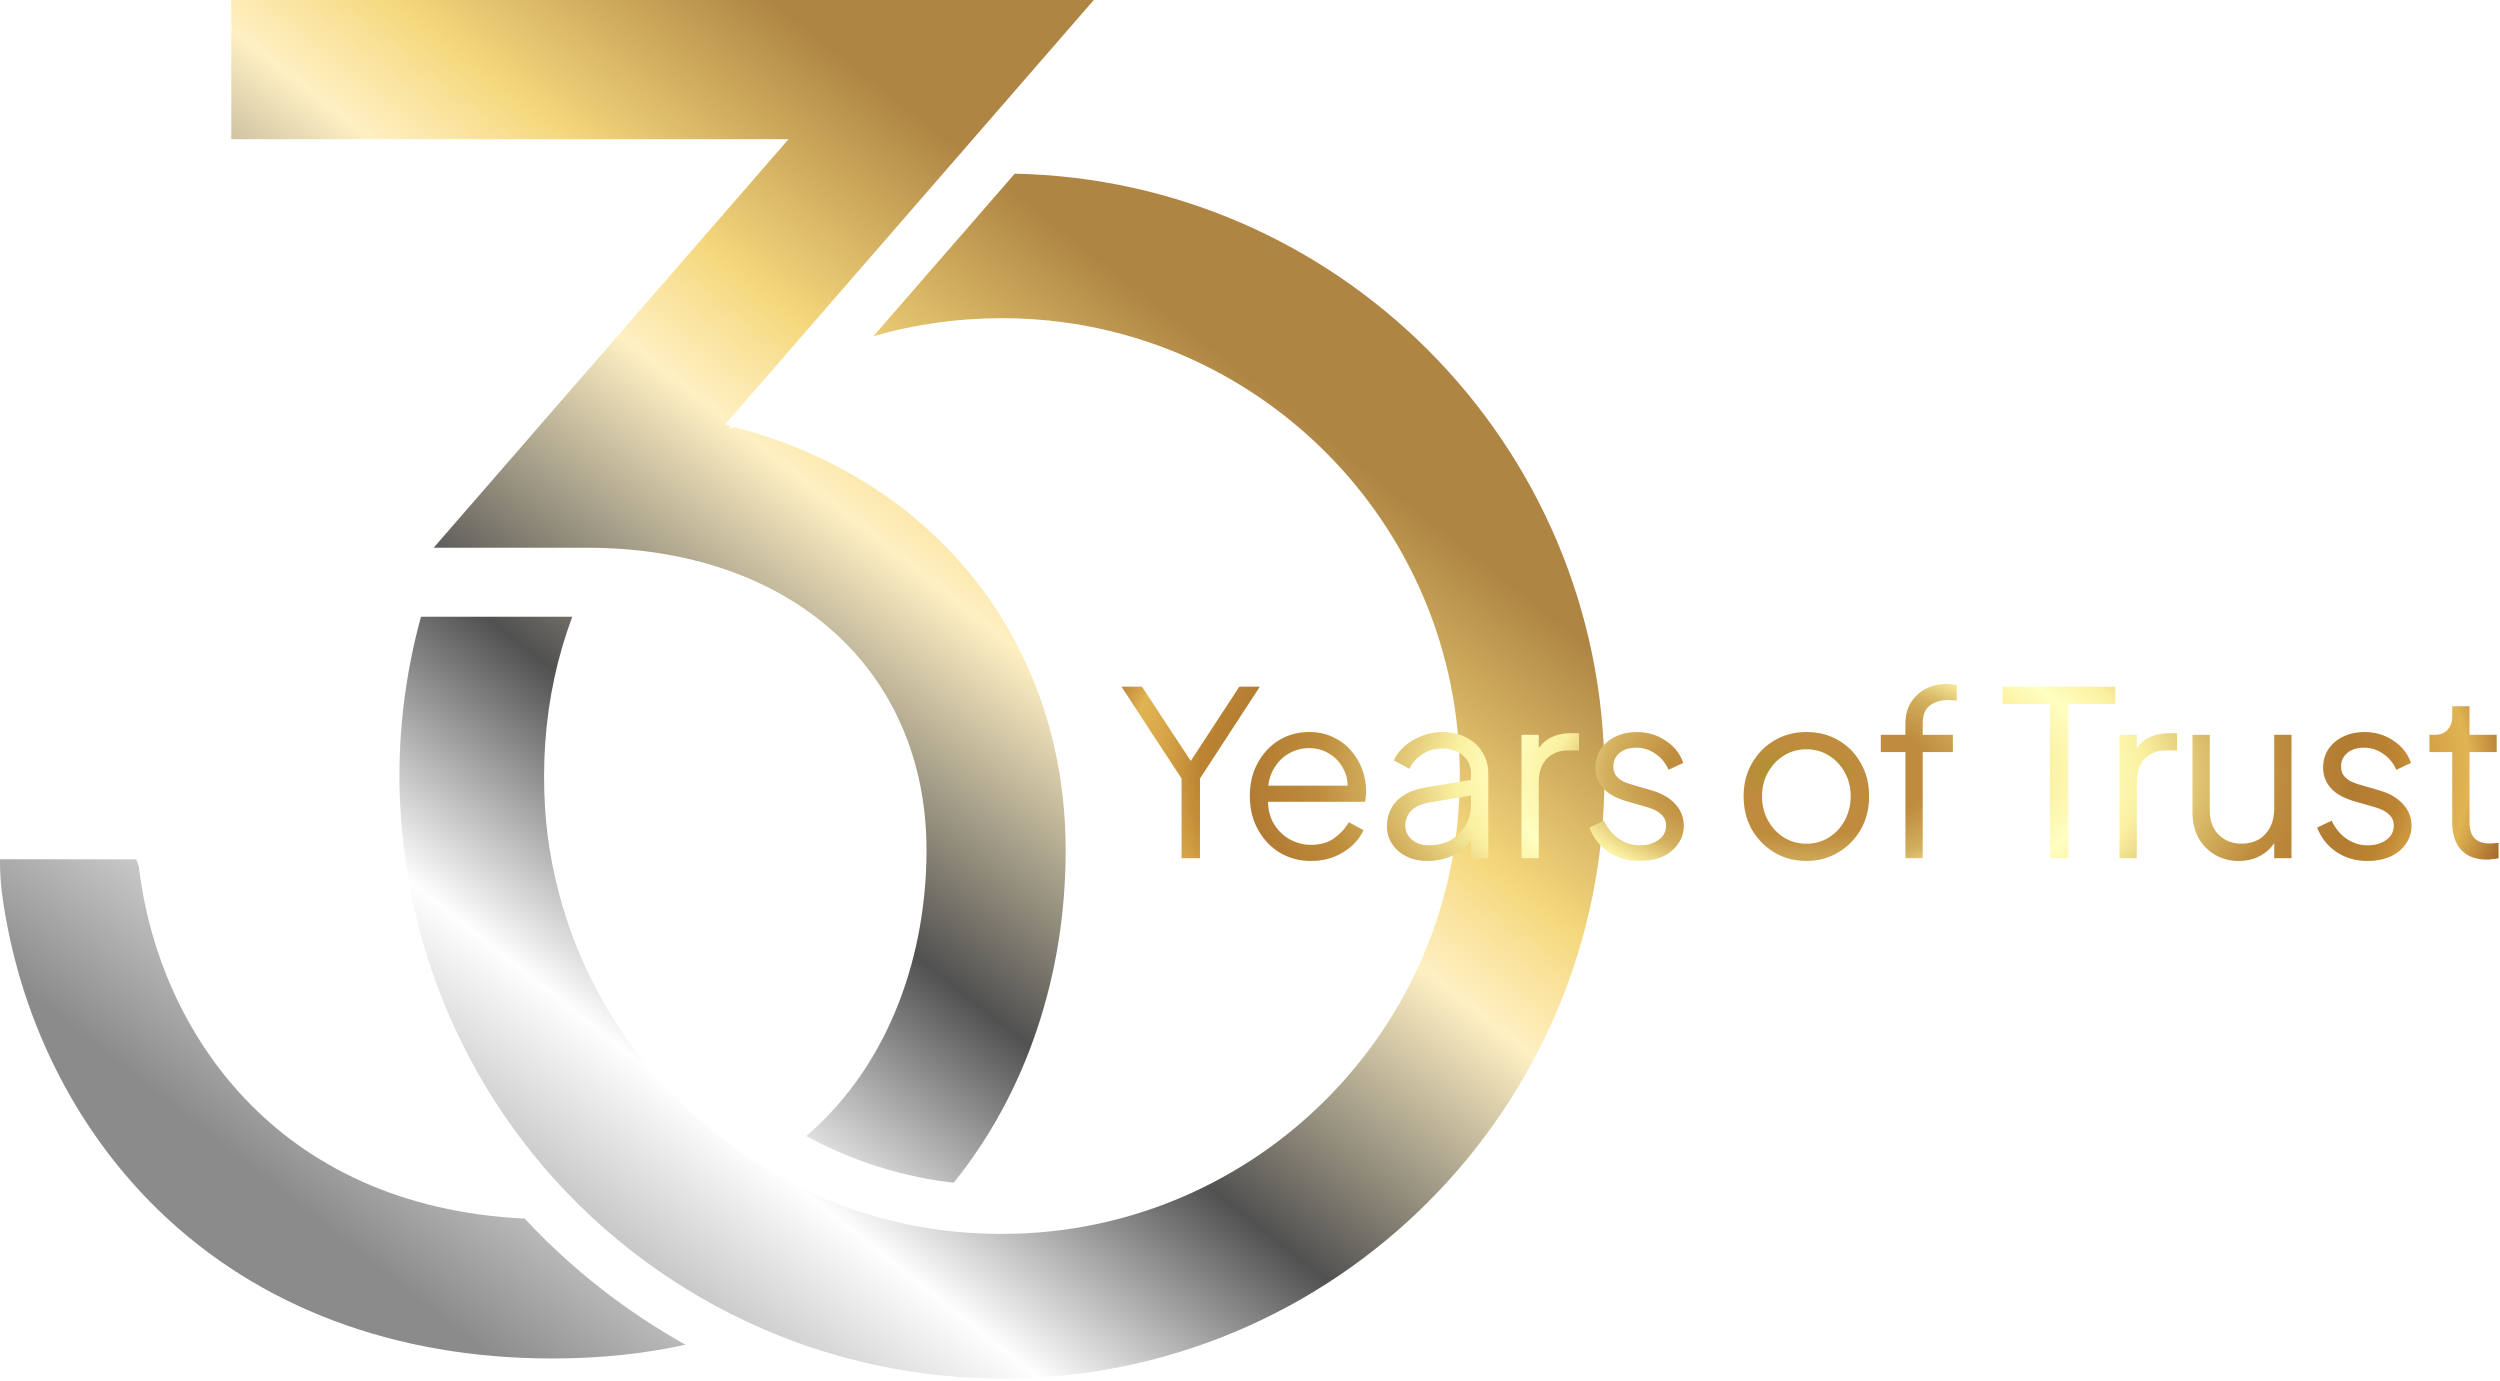
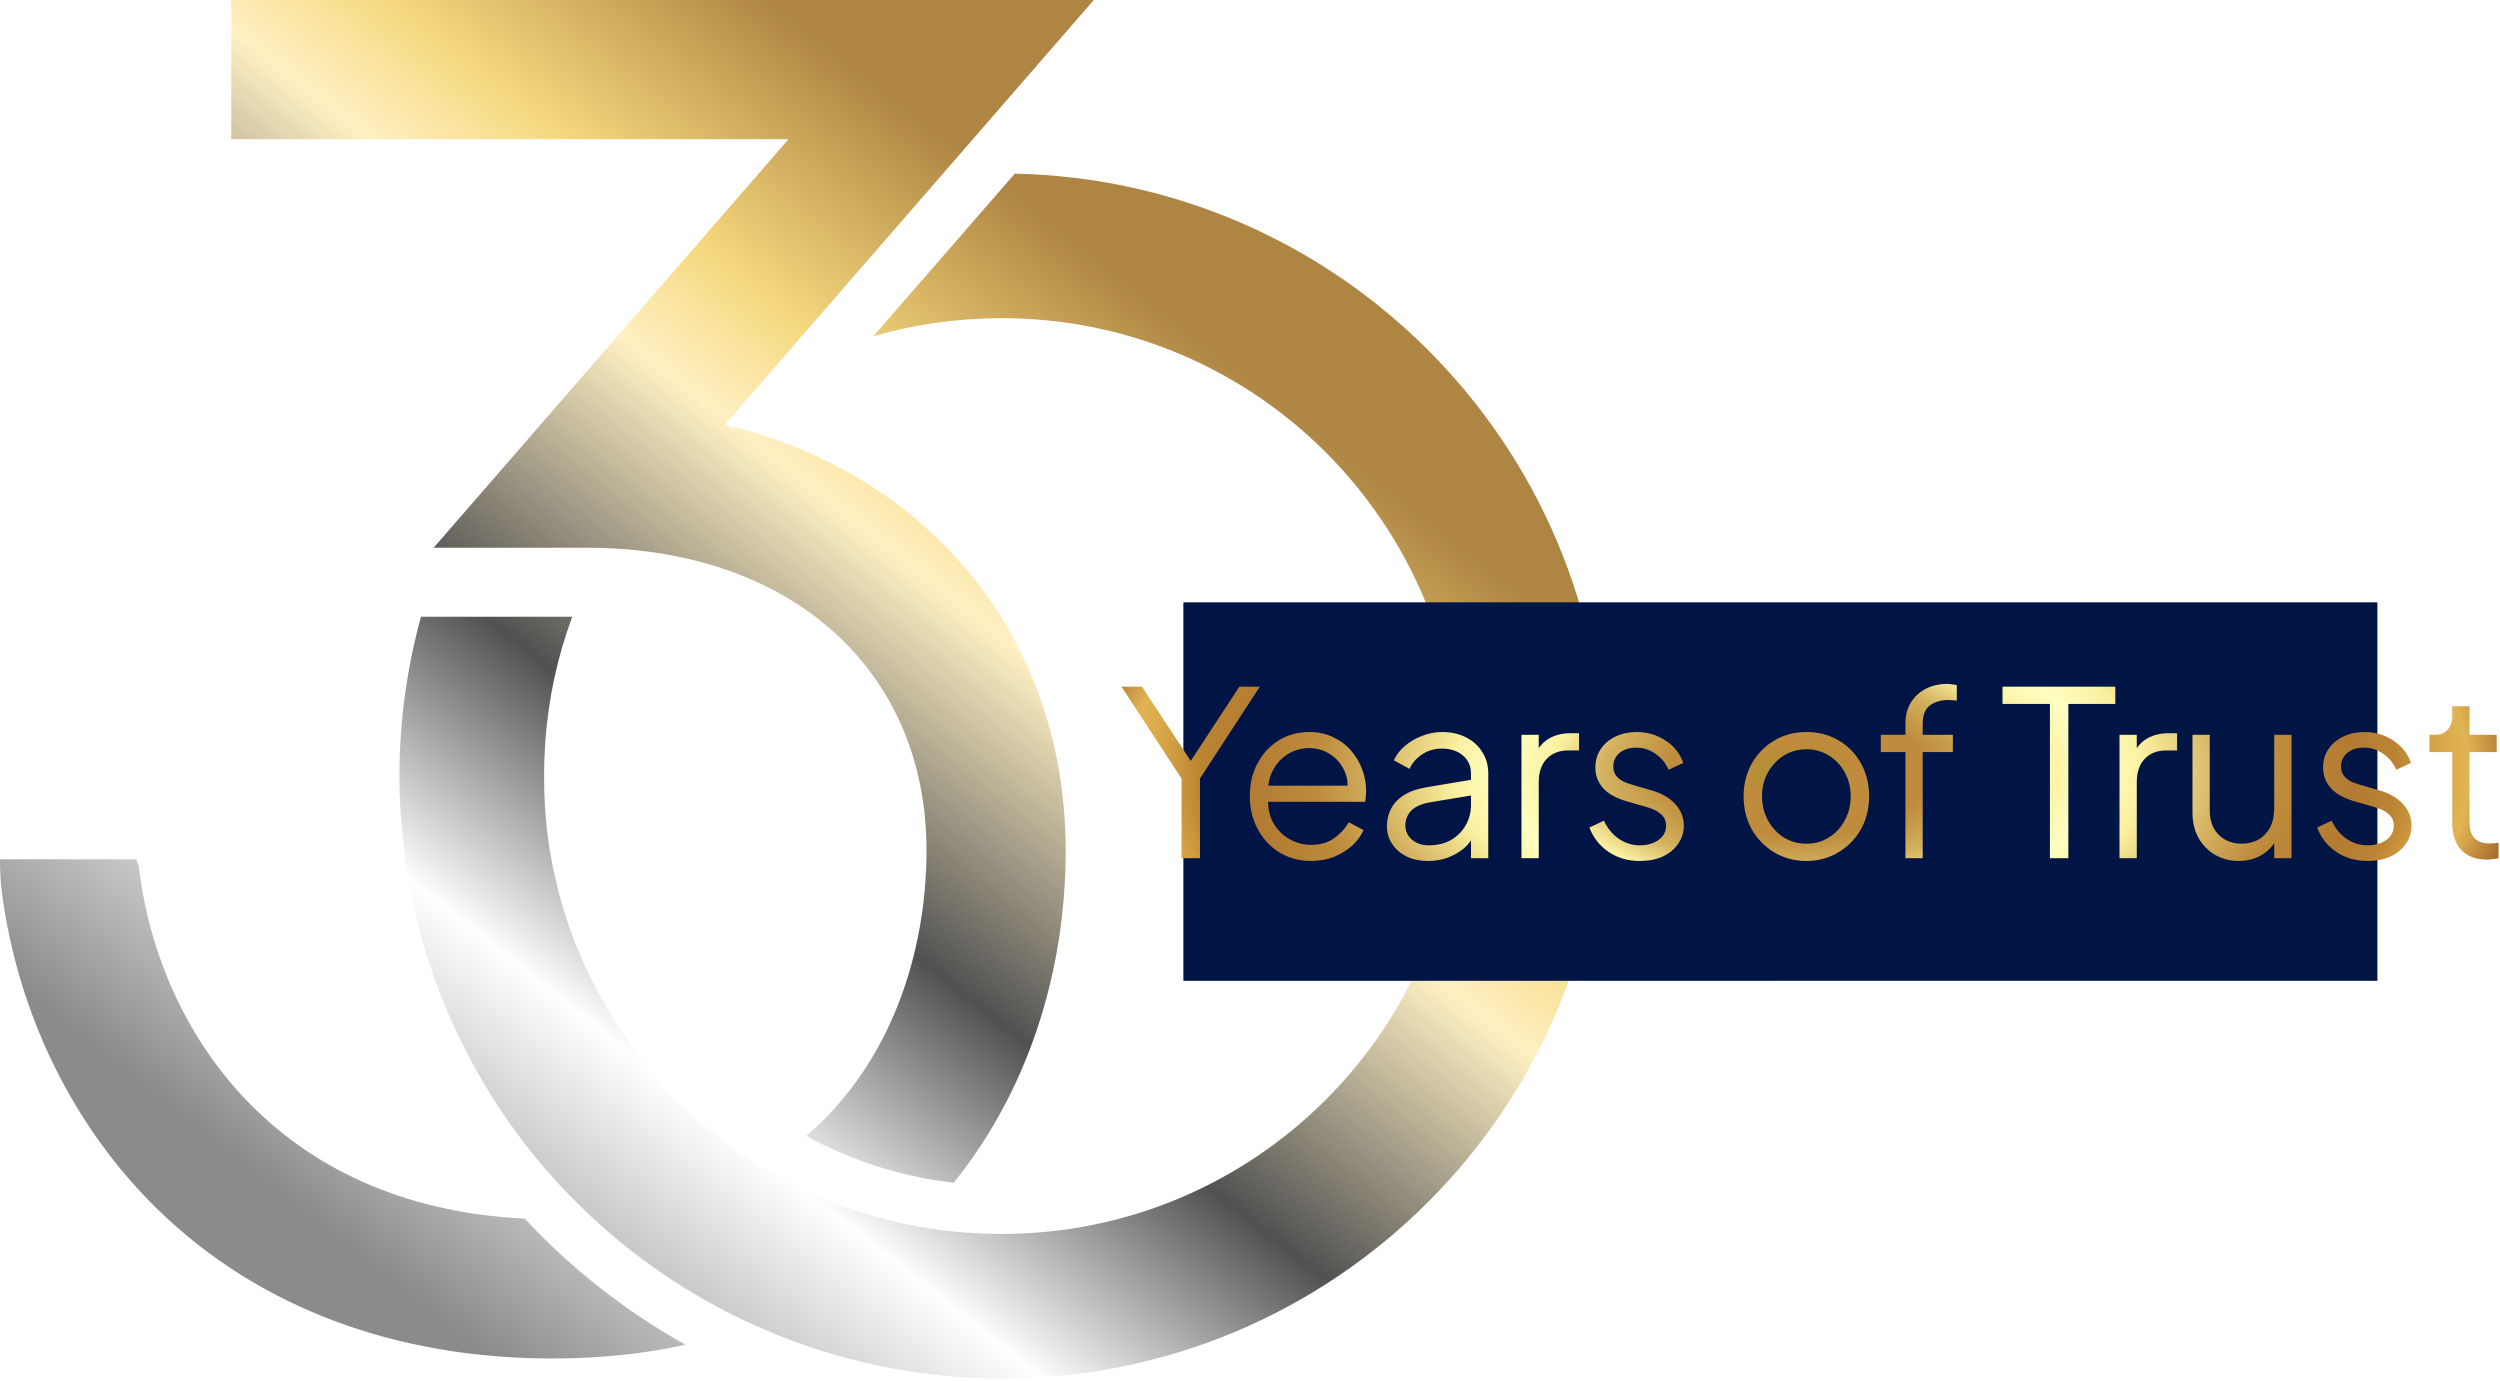
<svg xmlns="http://www.w3.org/2000/svg" width="469" height="259" viewBox="0 0 469 259" fill="none">
-   <path fill-rule="evenodd" clip-rule="evenodd" d="M100.128 81.139L81.351 102.755H110.102C148.211 102.755 173.814 125.566 173.814 159.522C173.814 178.47 167.341 199.307 151.255 213.117C153.284 214.225 155.359 215.243 157.476 216.158C162.209 218.205 167.202 219.78 172.319 220.835C174.467 221.278 176.671 221.621 178.916 221.874C192.478 205.079 199.921 183.058 199.921 159.525C199.921 147.749 197.706 136.592 193.342 126.363C189.011 116.211 182.693 107.271 174.562 99.785C166.473 92.337 156.834 86.563 145.916 82.624C143.271 81.67 140.562 80.835 137.799 80.108L136.68 80.433L137.116 79.93C136.744 79.835 136.373 79.742 136.002 79.652L205.197 0H43.389V26.109H147.93L100.12 81.142L100.128 81.139Z" fill="url(#paint0_linear_0_1)" />
-   <path fill-rule="evenodd" clip-rule="evenodd" d="M98.45 228.615C51.254 226.323 30.025 192.79 26.222 163.925L26.042 162.551L25.565 161.211L0 161.198C0 163.513 0.088 165.024 0.338 167.333C3.38 190.429 13.854 211.663 29.834 227.13C48.573 245.265 74.094 254.853 103.631 254.853C112.844 254.853 121.145 253.904 128.608 252.272C117.41 246.026 107.173 238.004 98.447 228.617L98.45 228.615Z" fill="url(#paint1_linear_0_1)" />
-   <path d="M267.887 65.659C247.959 45.732 220.624 33.211 190.369 32.579L163.843 63.076C171.435 60.874 179.524 59.691 187.964 59.691C211.686 59.691 233.16 69.304 248.702 84.849C264.244 100.391 273.859 121.864 273.859 145.586C273.859 169.308 264.246 190.782 248.702 206.324C233.16 221.866 211.686 231.481 187.964 231.481C181.834 231.481 175.99 230.886 170.486 229.749C164.681 228.553 159.12 226.784 153.867 224.513C141.851 219.316 131.238 211.423 122.782 201.583C114.399 191.828 108.171 180.21 104.835 167.467C103.897 163.892 103.188 160.285 102.724 156.666C102.293 153.302 102.069 149.61 102.069 145.591C102.069 137.074 103.257 128.951 105.474 121.375C106.036 119.457 106.668 117.565 107.361 115.698H78.979C76.339 125.311 74.932 135.337 74.932 145.591C74.932 150.226 75.262 155.06 75.903 160.058C76.53 164.951 77.453 169.687 78.651 174.252C83.065 191.114 91.239 206.409 102.216 219.182C113.298 232.077 127.276 242.453 143.161 249.323C150.165 252.355 157.499 254.693 165.08 256.255C172.608 257.807 180.267 258.621 187.967 258.621C219.18 258.621 247.436 245.969 267.892 225.514C288.347 205.058 300.999 176.802 300.999 145.589C300.999 114.376 288.347 86.12 267.892 65.664L267.887 65.659Z" fill="url(#paint2_linear_0_1)" />
-   <path d="M221.659 161V146.053L210.384 128.816H214.229L224.078 143.806H222.696L232.502 128.816H236.347L225.115 146.053V161H221.659ZM245.956 161.518C243.796 161.518 241.838 161 240.081 159.963C238.353 158.898 236.985 157.443 235.977 155.6C234.969 153.757 234.465 151.669 234.465 149.336C234.465 147.003 234.955 144.944 235.934 143.158C236.913 141.344 238.238 139.918 239.908 138.882C241.608 137.845 243.508 137.326 245.611 137.326C247.281 137.326 248.764 137.643 250.06 138.277C251.385 138.882 252.508 139.717 253.43 140.782C254.352 141.819 255.057 143 255.547 144.325C256.036 145.621 256.281 146.96 256.281 148.342C256.281 148.63 256.267 148.962 256.238 149.336C256.209 149.682 256.166 150.042 256.108 150.416H236.539V147.392H254.251L252.696 148.688C252.955 147.104 252.768 145.693 252.134 144.454C251.529 143.187 250.651 142.194 249.499 141.474C248.347 140.725 247.051 140.35 245.611 140.35C244.171 140.35 242.832 140.725 241.593 141.474C240.384 142.222 239.433 143.274 238.742 144.627C238.051 145.952 237.777 147.536 237.921 149.379C237.777 151.222 238.065 152.835 238.785 154.218C239.534 155.571 240.542 156.622 241.809 157.371C243.105 158.12 244.488 158.494 245.956 158.494C247.656 158.494 249.081 158.091 250.233 157.285C251.385 156.478 252.321 155.47 253.041 154.261L255.806 155.73C255.345 156.766 254.64 157.731 253.689 158.624C252.739 159.488 251.601 160.194 250.276 160.741C248.98 161.259 247.54 161.518 245.956 161.518ZM267.836 161.518C266.367 161.518 265.057 161.245 263.905 160.698C262.753 160.122 261.845 159.344 261.183 158.365C260.521 157.386 260.189 156.262 260.189 154.995C260.189 153.786 260.449 152.691 260.967 151.712C261.485 150.704 262.292 149.854 263.386 149.163C264.481 148.472 265.877 147.982 267.577 147.694L276.649 146.182V149.12L268.354 150.502C266.684 150.79 265.474 151.323 264.725 152.101C264.005 152.878 263.645 153.8 263.645 154.866C263.645 155.902 264.049 156.781 264.855 157.501C265.69 158.221 266.756 158.581 268.052 158.581C269.636 158.581 271.018 158.25 272.199 157.587C273.38 156.896 274.301 155.974 274.964 154.822C275.626 153.67 275.957 152.389 275.957 150.978V145.102C275.957 143.72 275.453 142.597 274.445 141.733C273.437 140.869 272.127 140.437 270.514 140.437C269.103 140.437 267.865 140.797 266.799 141.517C265.733 142.208 264.941 143.115 264.423 144.238L261.485 142.64C261.917 141.661 262.594 140.768 263.516 139.962C264.466 139.155 265.546 138.522 266.756 138.061C267.965 137.571 269.218 137.326 270.514 137.326C272.213 137.326 273.711 137.658 275.007 138.32C276.332 138.982 277.354 139.904 278.074 141.085C278.823 142.237 279.197 143.576 279.197 145.102V161H275.957V156.378L276.433 156.853C276.029 157.717 275.396 158.509 274.532 159.229C273.697 159.92 272.703 160.482 271.551 160.914C270.428 161.317 269.189 161.518 267.836 161.518ZM285.43 161V137.845H288.67V141.646L288.238 141.085C288.785 139.99 289.606 139.126 290.7 138.493C291.823 137.859 293.177 137.542 294.761 137.542H296.23V140.782H294.199C292.529 140.782 291.19 141.301 290.182 142.338C289.174 143.374 288.67 144.843 288.67 146.744V161H285.43ZM307.63 161.518C305.412 161.518 303.468 160.957 301.798 159.834C300.127 158.71 298.918 157.184 298.169 155.254L300.891 153.958C301.553 155.37 302.475 156.493 303.655 157.328C304.865 158.163 306.19 158.581 307.63 158.581C309.012 158.581 310.179 158.25 311.129 157.587C312.079 156.896 312.555 156.003 312.555 154.909C312.555 154.102 312.324 153.469 311.863 153.008C311.403 152.518 310.87 152.144 310.265 151.885C309.66 151.626 309.127 151.438 308.667 151.323L305.34 150.373C303.209 149.768 301.668 148.918 300.718 147.824C299.767 146.73 299.292 145.462 299.292 144.022C299.292 142.669 299.638 141.488 300.329 140.48C301.02 139.472 301.956 138.694 303.137 138.147C304.318 137.6 305.628 137.326 307.068 137.326C309.027 137.326 310.798 137.845 312.382 138.882C313.995 139.89 315.132 141.301 315.795 143.115L313.03 144.411C312.454 143.115 311.619 142.107 310.524 141.387C309.459 140.638 308.263 140.264 306.939 140.264C305.643 140.264 304.606 140.595 303.828 141.258C303.051 141.92 302.662 142.755 302.662 143.763C302.662 144.541 302.863 145.16 303.267 145.621C303.67 146.082 304.131 146.427 304.649 146.658C305.196 146.888 305.671 147.061 306.075 147.176L309.919 148.299C311.791 148.846 313.246 149.696 314.283 150.848C315.348 152 315.881 153.354 315.881 154.909C315.881 156.176 315.521 157.314 314.801 158.322C314.11 159.33 313.145 160.122 311.907 160.698C310.668 161.245 309.243 161.518 307.63 161.518ZM338.894 161.518C336.705 161.518 334.718 161 332.932 159.963C331.147 158.898 329.721 157.458 328.656 155.643C327.619 153.8 327.1 151.712 327.1 149.379C327.1 147.075 327.619 145.016 328.656 143.202C329.692 141.387 331.089 139.962 332.846 138.925C334.632 137.859 336.648 137.326 338.894 137.326C341.14 137.326 343.142 137.845 344.899 138.882C346.684 139.918 348.081 141.344 349.089 143.158C350.126 144.973 350.644 147.046 350.644 149.379C350.644 151.741 350.112 153.843 349.046 155.686C347.98 157.501 346.555 158.926 344.769 159.963C343.012 161 341.054 161.518 338.894 161.518ZM338.894 158.278C340.449 158.278 341.846 157.89 343.084 157.112C344.352 156.334 345.345 155.269 346.065 153.915C346.814 152.562 347.188 151.05 347.188 149.379C347.188 147.709 346.814 146.211 346.065 144.886C345.345 143.562 344.352 142.51 343.084 141.733C341.846 140.955 340.449 140.566 338.894 140.566C337.339 140.566 335.928 140.955 334.66 141.733C333.422 142.51 332.428 143.562 331.68 144.886C330.931 146.211 330.556 147.709 330.556 149.379C330.556 151.05 330.931 152.562 331.68 153.915C332.428 155.269 333.422 156.334 334.66 157.112C335.928 157.89 337.339 158.278 338.894 158.278ZM357.459 161V141.085H352.837V137.845H357.459V135.771C357.459 134.158 357.819 132.805 358.539 131.71C359.259 130.587 360.209 129.738 361.39 129.162C362.571 128.586 363.838 128.298 365.192 128.298C365.48 128.298 365.811 128.326 366.185 128.384C366.56 128.413 366.862 128.456 367.093 128.514V131.451C366.891 131.394 366.617 131.365 366.272 131.365C365.926 131.336 365.681 131.322 365.537 131.322C364.155 131.322 363.003 131.653 362.081 132.315C361.16 132.978 360.699 134.13 360.699 135.771V137.845H366.358V141.085H360.699V161H357.459ZM384.567 161V132.056H375.668V128.816H396.836V132.056H388.023V161H384.567ZM397.62 161V137.845H400.86V141.646L400.428 141.085C400.975 139.99 401.796 139.126 402.89 138.493C404.013 137.859 405.367 137.542 406.951 137.542H408.42V140.782H406.389C404.719 140.782 403.38 141.301 402.372 142.338C401.364 143.374 400.86 144.843 400.86 146.744V161H397.62ZM419.993 161.518C418.38 161.518 416.911 161.144 415.586 160.395C414.261 159.618 413.21 158.552 412.433 157.198C411.684 155.816 411.309 154.232 411.309 152.446V137.845H414.549V152.058C414.549 153.296 414.794 154.39 415.284 155.341C415.802 156.262 416.508 156.982 417.401 157.501C418.322 158.019 419.373 158.278 420.554 158.278C421.735 158.278 422.786 158.019 423.708 157.501C424.629 156.954 425.349 156.19 425.868 155.211C426.386 154.203 426.645 153.008 426.645 151.626V137.845H429.885V161H426.645V156.507L427.38 156.68C426.833 158.178 425.897 159.358 424.572 160.222C423.247 161.086 421.721 161.518 419.993 161.518ZM444.152 161.518C441.934 161.518 439.99 160.957 438.32 159.834C436.649 158.71 435.44 157.184 434.691 155.254L437.413 153.958C438.075 155.37 438.997 156.493 440.177 157.328C441.387 158.163 442.712 158.581 444.152 158.581C445.534 158.581 446.701 158.25 447.651 157.587C448.601 156.896 449.077 156.003 449.077 154.909C449.077 154.102 448.846 153.469 448.385 153.008C447.925 152.518 447.392 152.144 446.787 151.885C446.182 151.626 445.649 151.438 445.189 151.323L441.862 150.373C439.731 149.768 438.19 148.918 437.24 147.824C436.289 146.73 435.814 145.462 435.814 144.022C435.814 142.669 436.16 141.488 436.851 140.48C437.542 139.472 438.478 138.694 439.659 138.147C440.84 137.6 442.15 137.326 443.59 137.326C445.549 137.326 447.32 137.845 448.904 138.882C450.517 139.89 451.654 141.301 452.317 143.115L449.552 144.411C448.976 143.115 448.141 142.107 447.046 141.387C445.981 140.638 444.785 140.264 443.461 140.264C442.165 140.264 441.128 140.595 440.35 141.258C439.573 141.92 439.184 142.755 439.184 143.763C439.184 144.541 439.385 145.16 439.789 145.621C440.192 146.082 440.653 146.427 441.171 146.658C441.718 146.888 442.193 147.061 442.597 147.176L446.441 148.299C448.313 148.846 449.768 149.696 450.805 150.848C451.87 152 452.403 153.354 452.403 154.909C452.403 156.176 452.043 157.314 451.323 158.322C450.632 159.33 449.667 160.122 448.429 160.698C447.19 161.245 445.765 161.518 444.152 161.518ZM466.52 161.259C464.447 161.259 462.848 160.654 461.725 159.445C460.602 158.235 460.04 156.507 460.04 154.261V141.085H455.764V137.845H456.844C457.823 137.845 458.6 137.528 459.176 136.894C459.752 136.232 460.04 135.411 460.04 134.432V132.488H463.28V137.845H468.378V141.085H463.28V154.261C463.28 155.038 463.396 155.73 463.626 156.334C463.856 156.91 464.245 157.371 464.792 157.717C465.368 158.062 466.132 158.235 467.082 158.235C467.312 158.235 467.586 158.221 467.903 158.192C468.22 158.163 468.493 158.134 468.724 158.106V161C468.378 161.086 467.989 161.144 467.557 161.173C467.125 161.23 466.78 161.259 466.52 161.259Z" fill="url(#paint3_angular_0_1)" />
+   <path fill-rule="evenodd" clip-rule="evenodd" d="M100.128 81.139L81.351 102.755H110.102C148.211 102.755 173.814 125.566 173.814 159.522C173.814 178.47 167.341 199.307 151.255 213.117C153.284 214.225 155.359 215.243 157.476 216.158C162.209 218.205 167.202 219.78 172.319 220.835C174.467 221.278 176.671 221.621 178.916 221.874C192.478 205.079 199.921 183.058 199.921 159.525C199.921 147.749 197.706 136.592 193.342 126.363C189.011 116.211 182.693 107.271 174.562 99.785C166.473 92.337 156.834 86.563 145.916 82.624C143.271 81.67 140.562 80.835 137.799 80.108L136.68 80.433L137.116 79.93C136.744 79.835 136.373 79.742 136.002 79.652L205.197 0H43.389V26.109H147.93L100.12 81.142L100.128 81.139Z" fill="url(#paint0_linear_209_289)" />
+   <path fill-rule="evenodd" clip-rule="evenodd" d="M98.45 228.615C51.254 226.323 30.025 192.79 26.222 163.925L26.042 162.551L25.565 161.211L0 161.198C0 163.513 0.088 165.024 0.338 167.333C3.38 190.429 13.854 211.663 29.834 227.13C48.573 245.265 74.094 254.853 103.631 254.853C112.844 254.853 121.145 253.904 128.608 252.272C117.41 246.026 107.173 238.004 98.447 228.617L98.45 228.615Z" fill="url(#paint1_linear_209_289)" />
+   <path d="M267.887 65.659C247.959 45.732 220.624 33.211 190.369 32.579L163.843 63.076C171.435 60.874 179.524 59.691 187.964 59.691C211.686 59.691 233.16 69.304 248.702 84.849C264.244 100.391 273.859 121.864 273.859 145.586C273.859 169.308 264.246 190.782 248.702 206.324C233.16 221.866 211.686 231.481 187.964 231.481C181.834 231.481 175.99 230.886 170.486 229.749C164.681 228.553 159.12 226.784 153.867 224.513C141.851 219.316 131.238 211.423 122.782 201.583C114.399 191.828 108.171 180.21 104.835 167.467C103.897 163.892 103.188 160.285 102.724 156.666C102.293 153.302 102.069 149.61 102.069 145.591C102.069 137.074 103.257 128.951 105.474 121.375C106.036 119.457 106.668 117.565 107.361 115.698H78.979C76.339 125.311 74.932 135.337 74.932 145.591C74.932 150.226 75.262 155.06 75.903 160.058C76.53 164.951 77.453 169.687 78.651 174.252C83.065 191.114 91.239 206.409 102.216 219.182C113.298 232.077 127.276 242.453 143.161 249.323C150.165 252.355 157.499 254.693 165.08 256.255C172.608 257.807 180.267 258.621 187.967 258.621C219.18 258.621 247.436 245.969 267.892 225.514C288.347 205.058 300.999 176.802 300.999 145.589C300.999 114.376 288.347 86.12 267.892 65.664L267.887 65.659Z" fill="url(#paint2_linear_209_289)" />
+   <rect x="222" y="113" width="224" height="71" fill="url(#paint3_linear_209_289)" />
+   <path d="M221.659 161V146.053L210.384 128.816H214.229L224.078 143.806H222.696L232.502 128.816H236.347L225.115 146.053V161H221.659ZM245.956 161.518C243.796 161.518 241.838 161 240.081 159.963C238.353 158.898 236.985 157.443 235.977 155.6C234.969 153.757 234.465 151.669 234.465 149.336C234.465 147.003 234.955 144.944 235.934 143.158C236.913 141.344 238.238 139.918 239.908 138.882C241.608 137.845 243.508 137.326 245.611 137.326C247.281 137.326 248.764 137.643 250.06 138.277C251.385 138.882 252.508 139.717 253.43 140.782C254.352 141.819 255.057 143 255.547 144.325C256.036 145.621 256.281 146.96 256.281 148.342C256.281 148.63 256.267 148.962 256.238 149.336C256.209 149.682 256.166 150.042 256.108 150.416H236.539V147.392H254.251L252.696 148.688C252.955 147.104 252.768 145.693 252.134 144.454C251.529 143.187 250.651 142.194 249.499 141.474C248.347 140.725 247.051 140.35 245.611 140.35C244.171 140.35 242.832 140.725 241.593 141.474C240.384 142.222 239.433 143.274 238.742 144.627C238.051 145.952 237.777 147.536 237.921 149.379C237.777 151.222 238.065 152.835 238.785 154.218C239.534 155.571 240.542 156.622 241.809 157.371C243.105 158.12 244.488 158.494 245.956 158.494C247.656 158.494 249.081 158.091 250.233 157.285C251.385 156.478 252.321 155.47 253.041 154.261L255.806 155.73C255.345 156.766 254.64 157.731 253.689 158.624C252.739 159.488 251.601 160.194 250.276 160.741C248.98 161.259 247.54 161.518 245.956 161.518ZM267.836 161.518C266.367 161.518 265.057 161.245 263.905 160.698C262.753 160.122 261.845 159.344 261.183 158.365C260.521 157.386 260.189 156.262 260.189 154.995C260.189 153.786 260.449 152.691 260.967 151.712C261.485 150.704 262.292 149.854 263.386 149.163C264.481 148.472 265.877 147.982 267.577 147.694L276.649 146.182V149.12L268.354 150.502C266.684 150.79 265.474 151.323 264.725 152.101C264.005 152.878 263.645 153.8 263.645 154.866C263.645 155.902 264.049 156.781 264.855 157.501C265.69 158.221 266.756 158.581 268.052 158.581C269.636 158.581 271.018 158.25 272.199 157.587C273.38 156.896 274.301 155.974 274.964 154.822C275.626 153.67 275.957 152.389 275.957 150.978V145.102C275.957 143.72 275.453 142.597 274.445 141.733C273.437 140.869 272.127 140.437 270.514 140.437C269.103 140.437 267.865 140.797 266.799 141.517C265.733 142.208 264.941 143.115 264.423 144.238L261.485 142.64C261.917 141.661 262.594 140.768 263.516 139.962C264.466 139.155 265.546 138.522 266.756 138.061C267.965 137.571 269.218 137.326 270.514 137.326C272.213 137.326 273.711 137.658 275.007 138.32C276.332 138.982 277.354 139.904 278.074 141.085C278.823 142.237 279.197 143.576 279.197 145.102V161H275.957V156.378L276.433 156.853C276.029 157.717 275.396 158.509 274.532 159.229C273.697 159.92 272.703 160.482 271.551 160.914C270.428 161.317 269.189 161.518 267.836 161.518ZM285.43 161V137.845H288.67V141.646L288.238 141.085C288.785 139.99 289.606 139.126 290.7 138.493C291.823 137.859 293.177 137.542 294.761 137.542H296.23V140.782H294.199C292.529 140.782 291.19 141.301 290.182 142.338C289.174 143.374 288.67 144.843 288.67 146.744V161H285.43ZM307.63 161.518C305.412 161.518 303.468 160.957 301.798 159.834C300.127 158.71 298.918 157.184 298.169 155.254L300.891 153.958C301.553 155.37 302.475 156.493 303.655 157.328C304.865 158.163 306.19 158.581 307.63 158.581C309.012 158.581 310.179 158.25 311.129 157.587C312.079 156.896 312.555 156.003 312.555 154.909C312.555 154.102 312.324 153.469 311.863 153.008C311.403 152.518 310.87 152.144 310.265 151.885C309.66 151.626 309.127 151.438 308.667 151.323L305.34 150.373C303.209 149.768 301.668 148.918 300.718 147.824C299.767 146.73 299.292 145.462 299.292 144.022C299.292 142.669 299.638 141.488 300.329 140.48C301.02 139.472 301.956 138.694 303.137 138.147C304.318 137.6 305.628 137.326 307.068 137.326C309.027 137.326 310.798 137.845 312.382 138.882C313.995 139.89 315.132 141.301 315.795 143.115L313.03 144.411C312.454 143.115 311.619 142.107 310.524 141.387C309.459 140.638 308.263 140.264 306.939 140.264C305.643 140.264 304.606 140.595 303.828 141.258C303.051 141.92 302.662 142.755 302.662 143.763C302.662 144.541 302.863 145.16 303.267 145.621C303.67 146.082 304.131 146.427 304.649 146.658C305.196 146.888 305.671 147.061 306.075 147.176L309.919 148.299C311.791 148.846 313.246 149.696 314.283 150.848C315.348 152 315.881 153.354 315.881 154.909C315.881 156.176 315.521 157.314 314.801 158.322C314.11 159.33 313.145 160.122 311.907 160.698C310.668 161.245 309.243 161.518 307.63 161.518ZM338.894 161.518C336.705 161.518 334.718 161 332.932 159.963C331.147 158.898 329.721 157.458 328.656 155.643C327.619 153.8 327.1 151.712 327.1 149.379C327.1 147.075 327.619 145.016 328.656 143.202C329.692 141.387 331.089 139.962 332.846 138.925C334.632 137.859 336.648 137.326 338.894 137.326C341.14 137.326 343.142 137.845 344.899 138.882C346.684 139.918 348.081 141.344 349.089 143.158C350.126 144.973 350.644 147.046 350.644 149.379C350.644 151.741 350.112 153.843 349.046 155.686C347.98 157.501 346.555 158.926 344.769 159.963C343.012 161 341.054 161.518 338.894 161.518ZM338.894 158.278C340.449 158.278 341.846 157.89 343.084 157.112C344.352 156.334 345.345 155.269 346.065 153.915C346.814 152.562 347.188 151.05 347.188 149.379C347.188 147.709 346.814 146.211 346.065 144.886C345.345 143.562 344.352 142.51 343.084 141.733C341.846 140.955 340.449 140.566 338.894 140.566C337.339 140.566 335.928 140.955 334.66 141.733C333.422 142.51 332.428 143.562 331.68 144.886C330.931 146.211 330.556 147.709 330.556 149.379C330.556 151.05 330.931 152.562 331.68 153.915C332.428 155.269 333.422 156.334 334.66 157.112C335.928 157.89 337.339 158.278 338.894 158.278ZM357.459 161V141.085H352.837V137.845H357.459V135.771C357.459 134.158 357.819 132.805 358.539 131.71C359.259 130.587 360.209 129.738 361.39 129.162C362.571 128.586 363.838 128.298 365.192 128.298C365.48 128.298 365.811 128.326 366.185 128.384C366.56 128.413 366.862 128.456 367.093 128.514V131.451C366.891 131.394 366.617 131.365 366.272 131.365C365.926 131.336 365.681 131.322 365.537 131.322C364.155 131.322 363.003 131.653 362.081 132.315C361.16 132.978 360.699 134.13 360.699 135.771V137.845H366.358V141.085H360.699V161H357.459ZM384.567 161V132.056H375.668V128.816H396.836V132.056H388.023V161H384.567ZM397.62 161V137.845H400.86V141.646L400.428 141.085C400.975 139.99 401.796 139.126 402.89 138.493C404.013 137.859 405.367 137.542 406.951 137.542H408.42V140.782H406.389C404.719 140.782 403.38 141.301 402.372 142.338C401.364 143.374 400.86 144.843 400.86 146.744V161H397.62ZM419.993 161.518C418.38 161.518 416.911 161.144 415.586 160.395C414.261 159.618 413.21 158.552 412.433 157.198C411.684 155.816 411.309 154.232 411.309 152.446V137.845H414.549V152.058C414.549 153.296 414.794 154.39 415.284 155.341C415.802 156.262 416.508 156.982 417.401 157.501C418.322 158.019 419.373 158.278 420.554 158.278C421.735 158.278 422.786 158.019 423.708 157.501C424.629 156.954 425.349 156.19 425.868 155.211C426.386 154.203 426.645 153.008 426.645 151.626V137.845H429.885V161H426.645V156.507L427.38 156.68C426.833 158.178 425.897 159.358 424.572 160.222C423.247 161.086 421.721 161.518 419.993 161.518ZM444.152 161.518C441.934 161.518 439.99 160.957 438.32 159.834C436.649 158.71 435.44 157.184 434.691 155.254L437.413 153.958C438.075 155.37 438.997 156.493 440.177 157.328C441.387 158.163 442.712 158.581 444.152 158.581C445.534 158.581 446.701 158.25 447.651 157.587C448.601 156.896 449.077 156.003 449.077 154.909C449.077 154.102 448.846 153.469 448.385 153.008C447.925 152.518 447.392 152.144 446.787 151.885C446.182 151.626 445.649 151.438 445.189 151.323L441.862 150.373C439.731 149.768 438.19 148.918 437.24 147.824C436.289 146.73 435.814 145.462 435.814 144.022C435.814 142.669 436.16 141.488 436.851 140.48C437.542 139.472 438.478 138.694 439.659 138.147C440.84 137.6 442.15 137.326 443.59 137.326C445.549 137.326 447.32 137.845 448.904 138.882C450.517 139.89 451.654 141.301 452.317 143.115L449.552 144.411C448.976 143.115 448.141 142.107 447.046 141.387C445.981 140.638 444.785 140.264 443.461 140.264C442.165 140.264 441.128 140.595 440.35 141.258C439.573 141.92 439.184 142.755 439.184 143.763C439.184 144.541 439.385 145.16 439.789 145.621C440.192 146.082 440.653 146.427 441.171 146.658C441.718 146.888 442.193 147.061 442.597 147.176L446.441 148.299C448.313 148.846 449.768 149.696 450.805 150.848C451.87 152 452.403 153.354 452.403 154.909C452.403 156.176 452.043 157.314 451.323 158.322C450.632 159.33 449.667 160.122 448.429 160.698C447.19 161.245 445.765 161.518 444.152 161.518ZM466.52 161.259C464.447 161.259 462.848 160.654 461.725 159.445C460.602 158.235 460.04 156.507 460.04 154.261V141.085H455.764V137.845H456.844C457.823 137.845 458.6 137.528 459.176 136.894C459.752 136.232 460.04 135.411 460.04 134.432V132.488H463.28V137.845H468.378V141.085H463.28V154.261C463.28 155.038 463.396 155.73 463.626 156.334C463.856 156.91 464.245 157.371 464.792 157.717C465.368 158.062 466.132 158.235 467.082 158.235C467.312 158.235 467.586 158.221 467.903 158.192C468.22 158.163 468.493 158.134 468.724 158.106V161C468.378 161.086 467.989 161.144 467.557 161.173C467.125 161.23 466.78 161.259 466.52 161.259Z" fill="url(#paint4_angular_209_289)" />
  <defs>
-     <linearGradient id="paint0_linear_0_1" x1="13" y1="273.5" x2="203.5" y2="32" gradientUnits="userSpaceOnUse">
+     <linearGradient id="paint0_linear_209_289" x1="13" y1="273.5" x2="203.5" y2="32" gradientUnits="userSpaceOnUse">
      <stop offset="0.207" stop-color="#8B8B8B" />
      <stop offset="0.405" stop-color="#FEFEFE" />
      <stop offset="0.56" stop-color="#515151" />
      <stop offset="0.745" stop-color="#FFF0C3" />
      <stop offset="0.82" stop-color="#F5D87D" />
      <stop offset="0.964" stop-color="#AE8543" />
    </linearGradient>
-     <linearGradient id="paint1_linear_0_1" x1="13" y1="273.5" x2="203.5" y2="32" gradientUnits="userSpaceOnUse">
+     <linearGradient id="paint1_linear_209_289" x1="13" y1="273.5" x2="203.5" y2="32" gradientUnits="userSpaceOnUse">
      <stop offset="0.207" stop-color="#8B8B8B" />
      <stop offset="0.405" stop-color="#FEFEFE" />
      <stop offset="0.56" stop-color="#515151" />
      <stop offset="0.745" stop-color="#FFF0C3" />
      <stop offset="0.82" stop-color="#F5D87D" />
      <stop offset="0.964" stop-color="#AE8543" />
    </linearGradient>
-     <linearGradient id="paint2_linear_0_1" x1="13" y1="273.5" x2="203.5" y2="32" gradientUnits="userSpaceOnUse">
+     <linearGradient id="paint2_linear_209_289" x1="13" y1="273.5" x2="203.5" y2="32" gradientUnits="userSpaceOnUse">
      <stop offset="0.207" stop-color="#8B8B8B" />
      <stop offset="0.405" stop-color="#FEFEFE" />
      <stop offset="0.56" stop-color="#515151" />
      <stop offset="0.745" stop-color="#FFF0C3" />
      <stop offset="0.82" stop-color="#F5D87D" />
      <stop offset="0.964" stop-color="#AE8543" />
    </linearGradient>
-     <radialGradient id="paint3_angular_0_1" cx="0" cy="0" r="1" gradientUnits="userSpaceOnUse" gradientTransform="translate(337.51 145.01) scale(134.51 66.4912)">
+     <linearGradient id="paint3_linear_209_289" x1="222" y1="147.877" x2="446" y2="147.877" gradientUnits="userSpaceOnUse">
+       <stop stop-color="#001446" />
+       <stop offset="1" stop-color="#001544" />
+     </linearGradient>
+     <radialGradient id="paint4_angular_209_289" cx="0" cy="0" r="1" gradientUnits="userSpaceOnUse" gradientTransform="translate(337.51 145.01) scale(134.51 66.4912)">
      <stop stop-color="#A2952A" />
      <stop offset="0.08" stop-color="#BE8C3C" />
      <stop offset="0.18" stop-color="#BE8C3C" />
      <stop offset="0.27" stop-color="#D3B15F" />
      <stop offset="0.34" stop-color="#FAF0A0" />
      <stop offset="0.41" stop-color="#FFFFC2" />
      <stop offset="0.48" stop-color="#FAF0A0" />
      <stop offset="0.59" stop-color="#D3B15F" />
      <stop offset="0.67" stop-color="#BE8C3C" />
      <stop offset="0.77" stop-color="#B17B32" />
      <stop offset="0.83" stop-color="#BB8332" />
      <stop offset="0.88" stop-color="#D4A245" />
      <stop offset="0.93" stop-color="#E1B453" />
      <stop offset="1" stop-color="#A4692A" />
    </radialGradient>
  </defs>
</svg>
